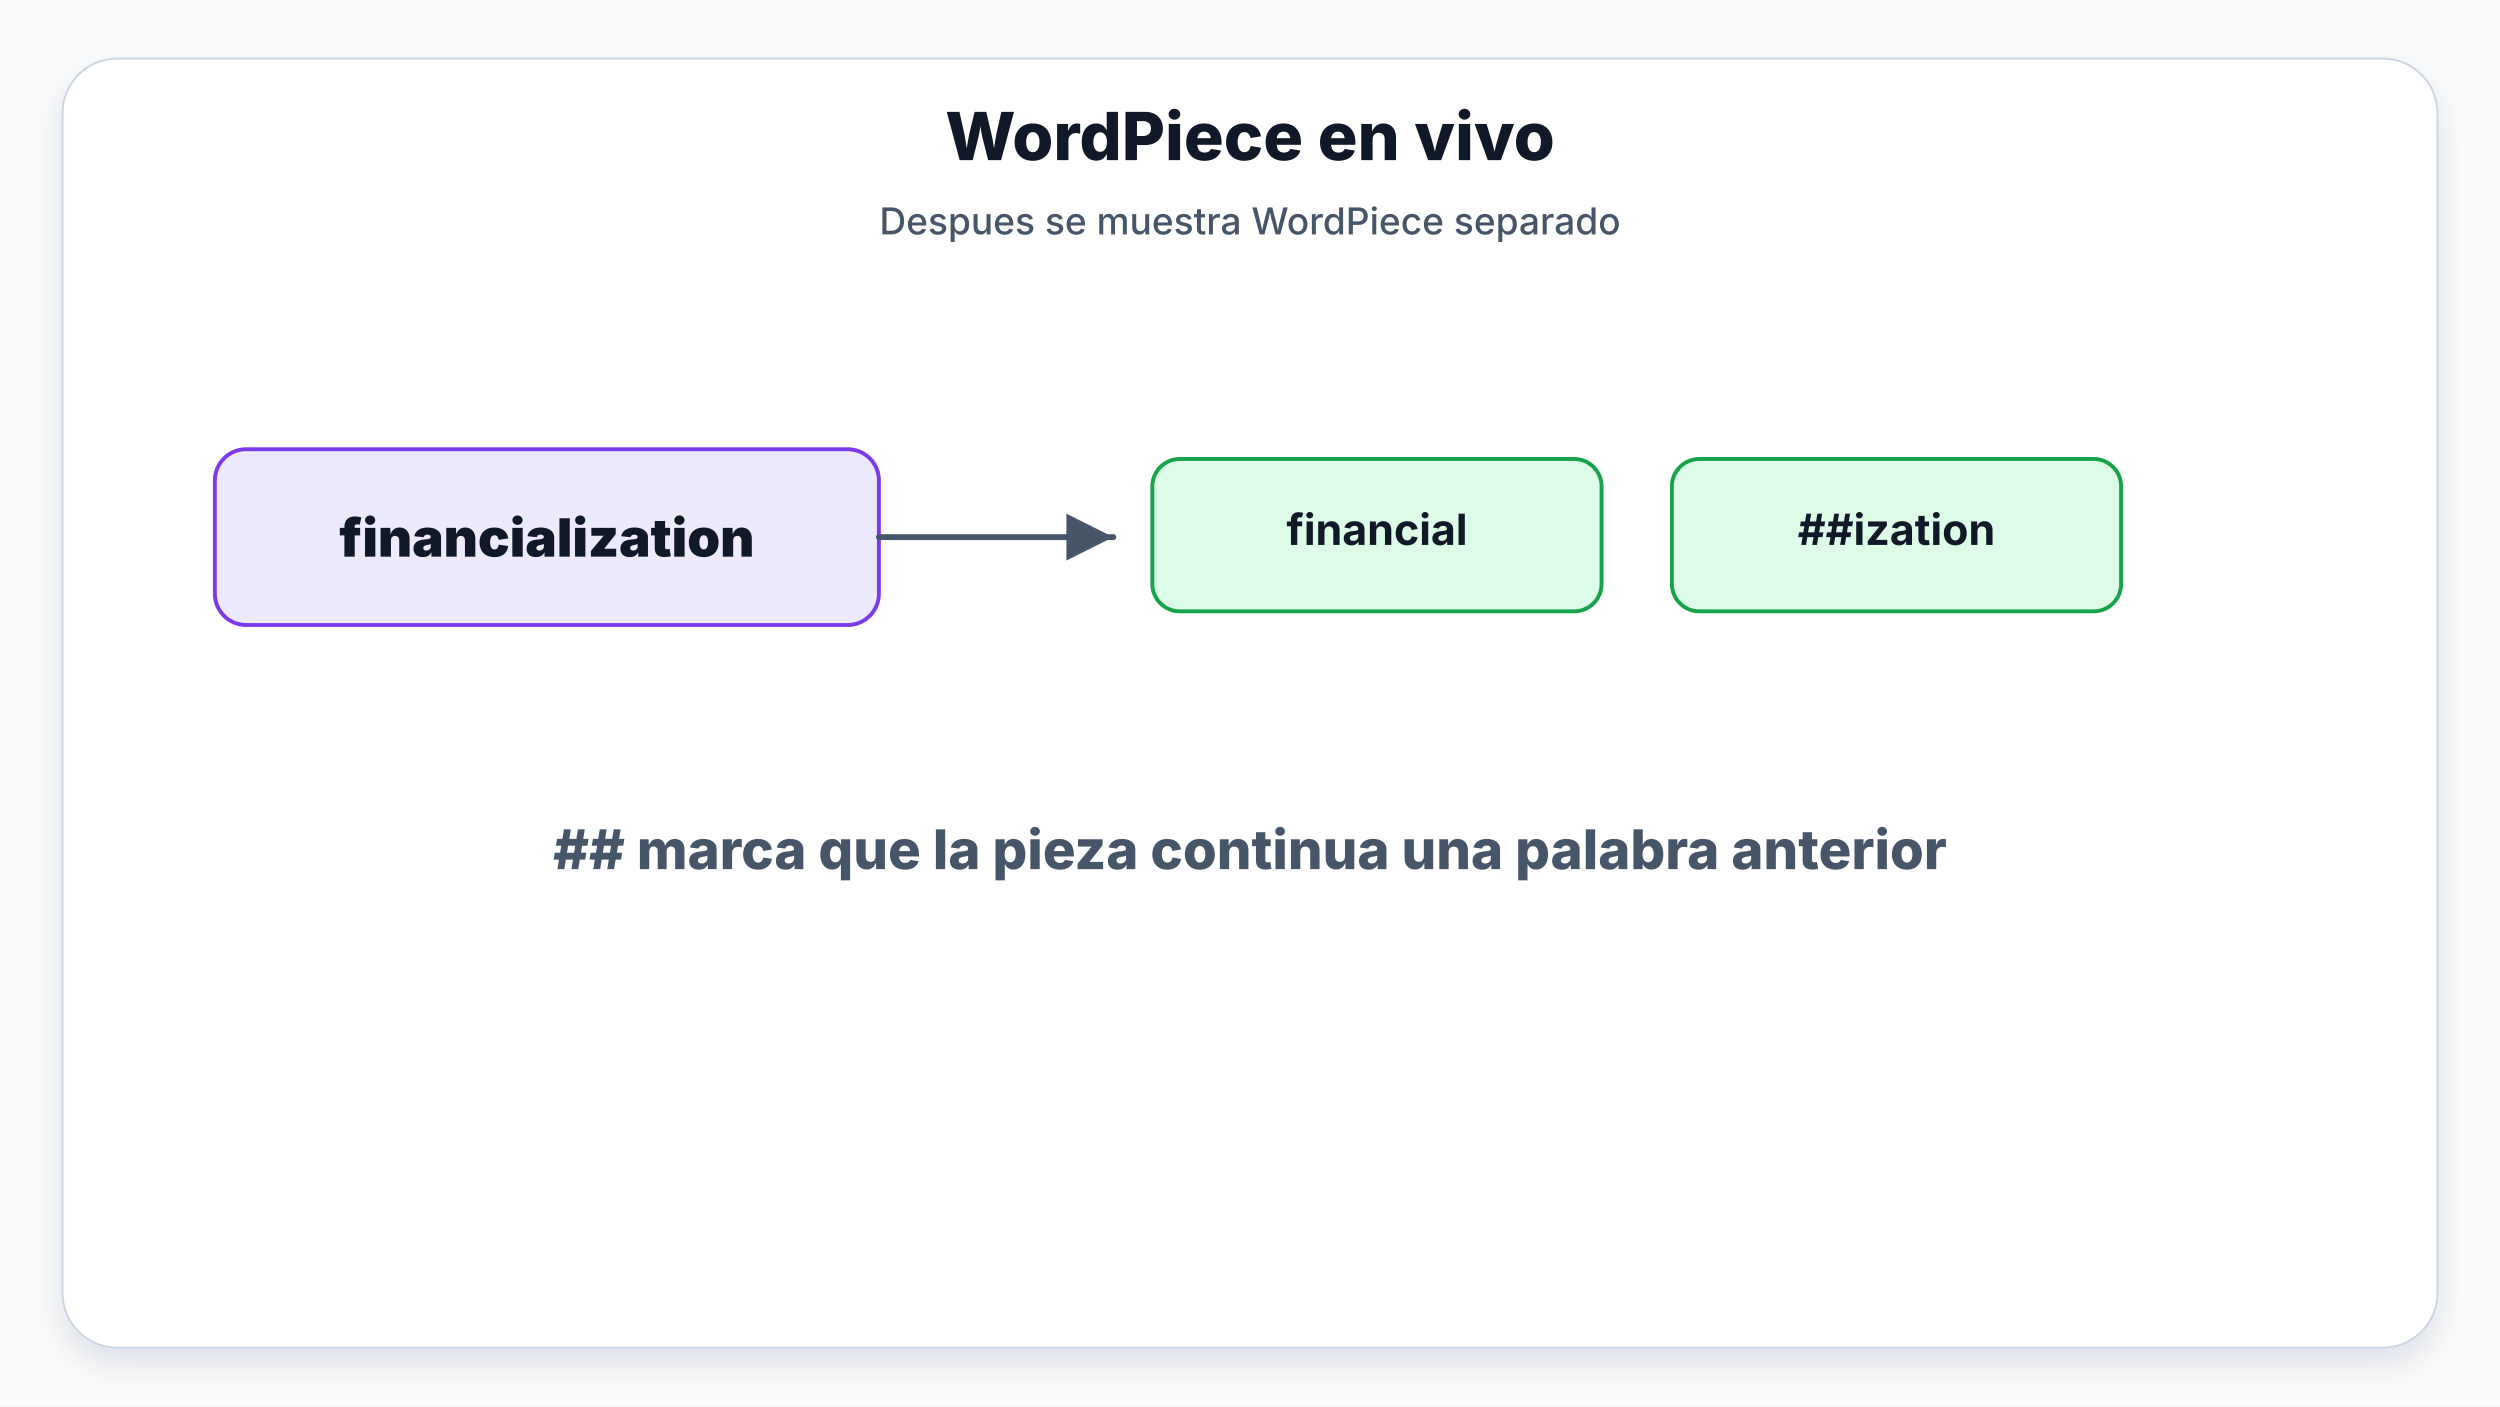
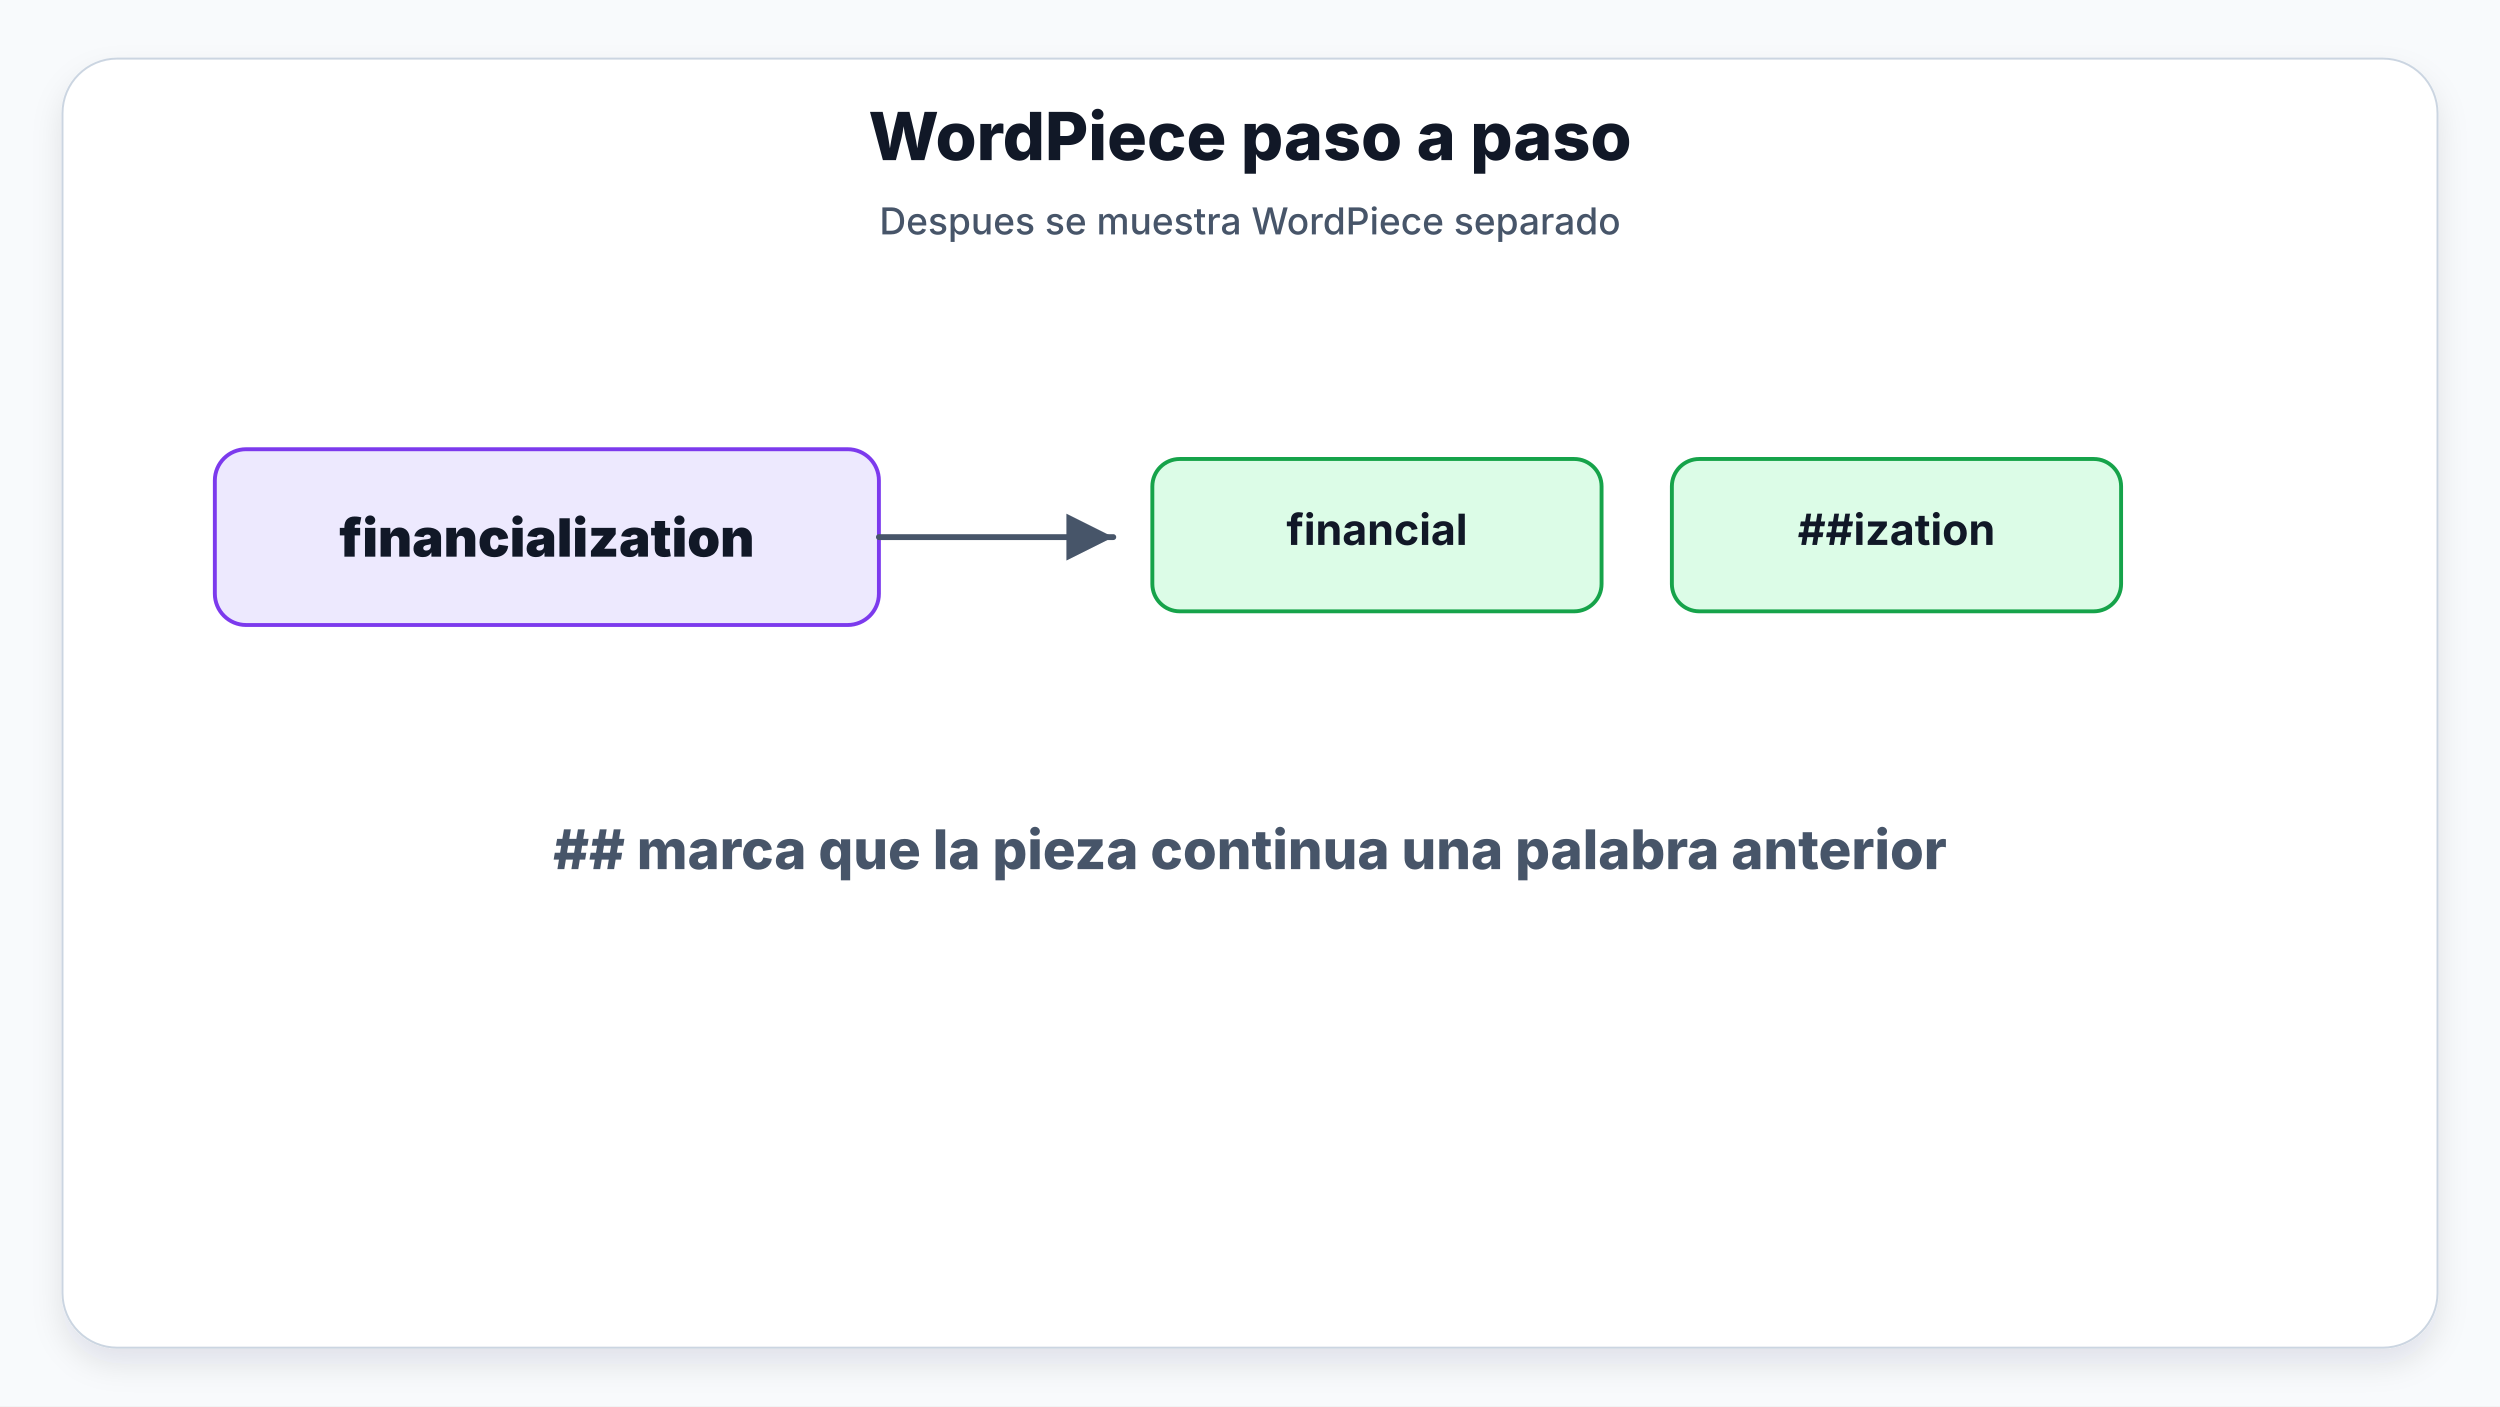
<svg xmlns="http://www.w3.org/2000/svg" width="1280" height="720" viewBox="0 0 1280 720">
  <defs>
    <marker id="arrow" markerWidth="12" markerHeight="12" refX="10" refY="6" orient="auto">
      <path d="M2,2 L10,6 L2,10 Z" fill="#475569" />
    </marker>
    <filter id="shadow" x="-10%" y="-10%" width="120%" height="120%">
      <feDropShadow dx="0" dy="8" stdDeviation="8" flood-color="#0F172A" flood-opacity="0.10" />
    </filter>
  </defs>
  <rect x="0" y="0" width="1280" height="720" fill="#F8FAFC" />
  <rect x="32" y="30" width="1216" height="660" rx="28" fill="white" stroke="#CBD5E1" filter="url(#shadow)" />
-   <text x="640.0" y="82" text-anchor="middle" font-family="Inter, Segoe UI, Arial, sans-serif" font-size="34" font-weight="800" fill="#111827">WordPiece en vivo</text>
+   <text x="640.0" y="82" text-anchor="middle" font-family="Inter, Segoe UI, Arial, sans-serif" font-size="34" font-weight="800" fill="#111827">WordPiece paso a paso</text>
  <text x="640.0" y="120" text-anchor="middle" font-family="Inter, Segoe UI, Arial, sans-serif" font-size="19" font-weight="500" fill="#475569">Despues se muestra WordPiece separado</text>
  <rect x="110" y="230" width="340" height="90" rx="16" fill="#EDE9FE" stroke="#7C3AED" stroke-width="2" />
  <text x="280" y="285" text-anchor="middle" font-family="Inter, Segoe UI, Arial, sans-serif" font-size="27" font-weight="900" fill="#111827">financialization</text>
  <line x1="450" y1="275" x2="570" y2="275" stroke="#475569" stroke-width="3" stroke-linecap="round" marker-end="url(#arrow)" />
  <rect x="590" y="235" width="230" height="78" rx="14" fill="#DCFCE7" stroke="#16A34A" stroke-width="2" />
  <text x="705.0" y="279" text-anchor="middle" font-family="Inter, Segoe UI, Arial, sans-serif" font-size="22" font-weight="700" fill="#111827">financial</text>
  <rect x="856" y="235" width="230" height="78" rx="14" fill="#DCFCE7" stroke="#16A34A" stroke-width="2" />
  <text x="971.0" y="279" text-anchor="middle" font-family="Inter, Segoe UI, Arial, sans-serif" font-size="22" font-weight="700" fill="#111827">##ization</text>
  <text x="640" y="445" text-anchor="middle" font-family="Inter, Segoe UI, Arial, sans-serif" font-size="28" font-weight="800" fill="#475569">## marca que la pieza continua una palabra anterior</text>
</svg>
